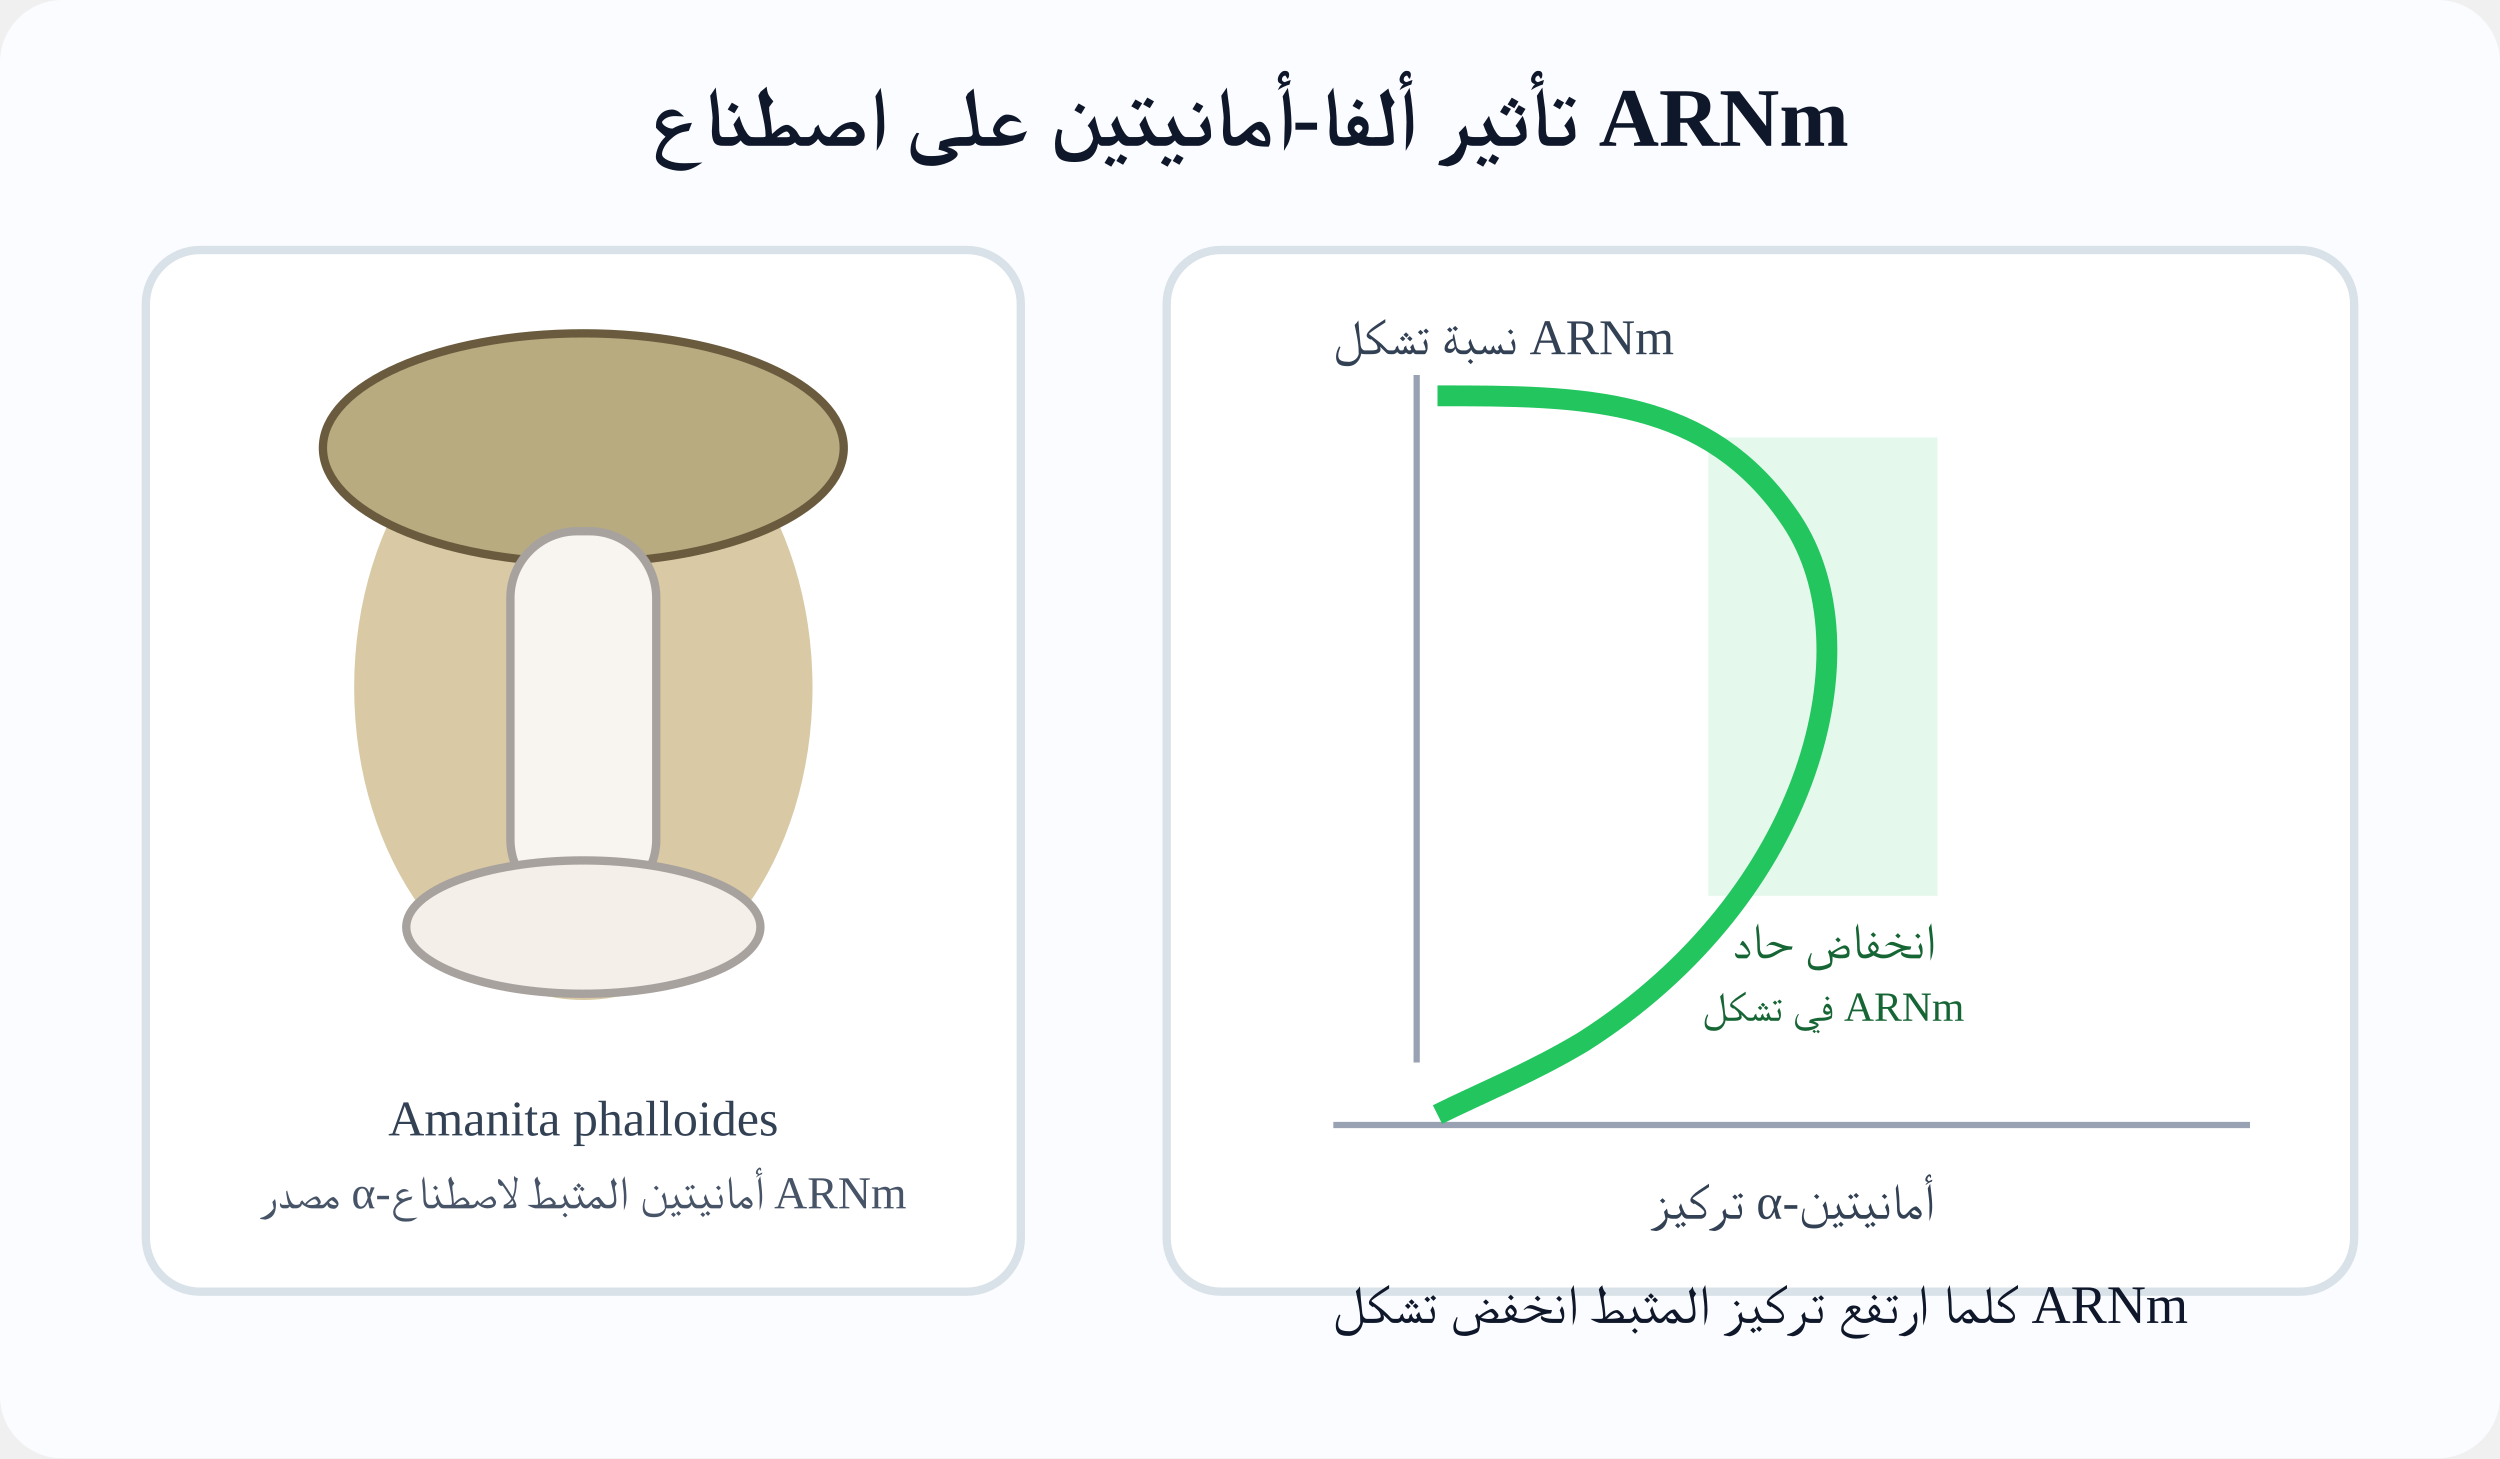
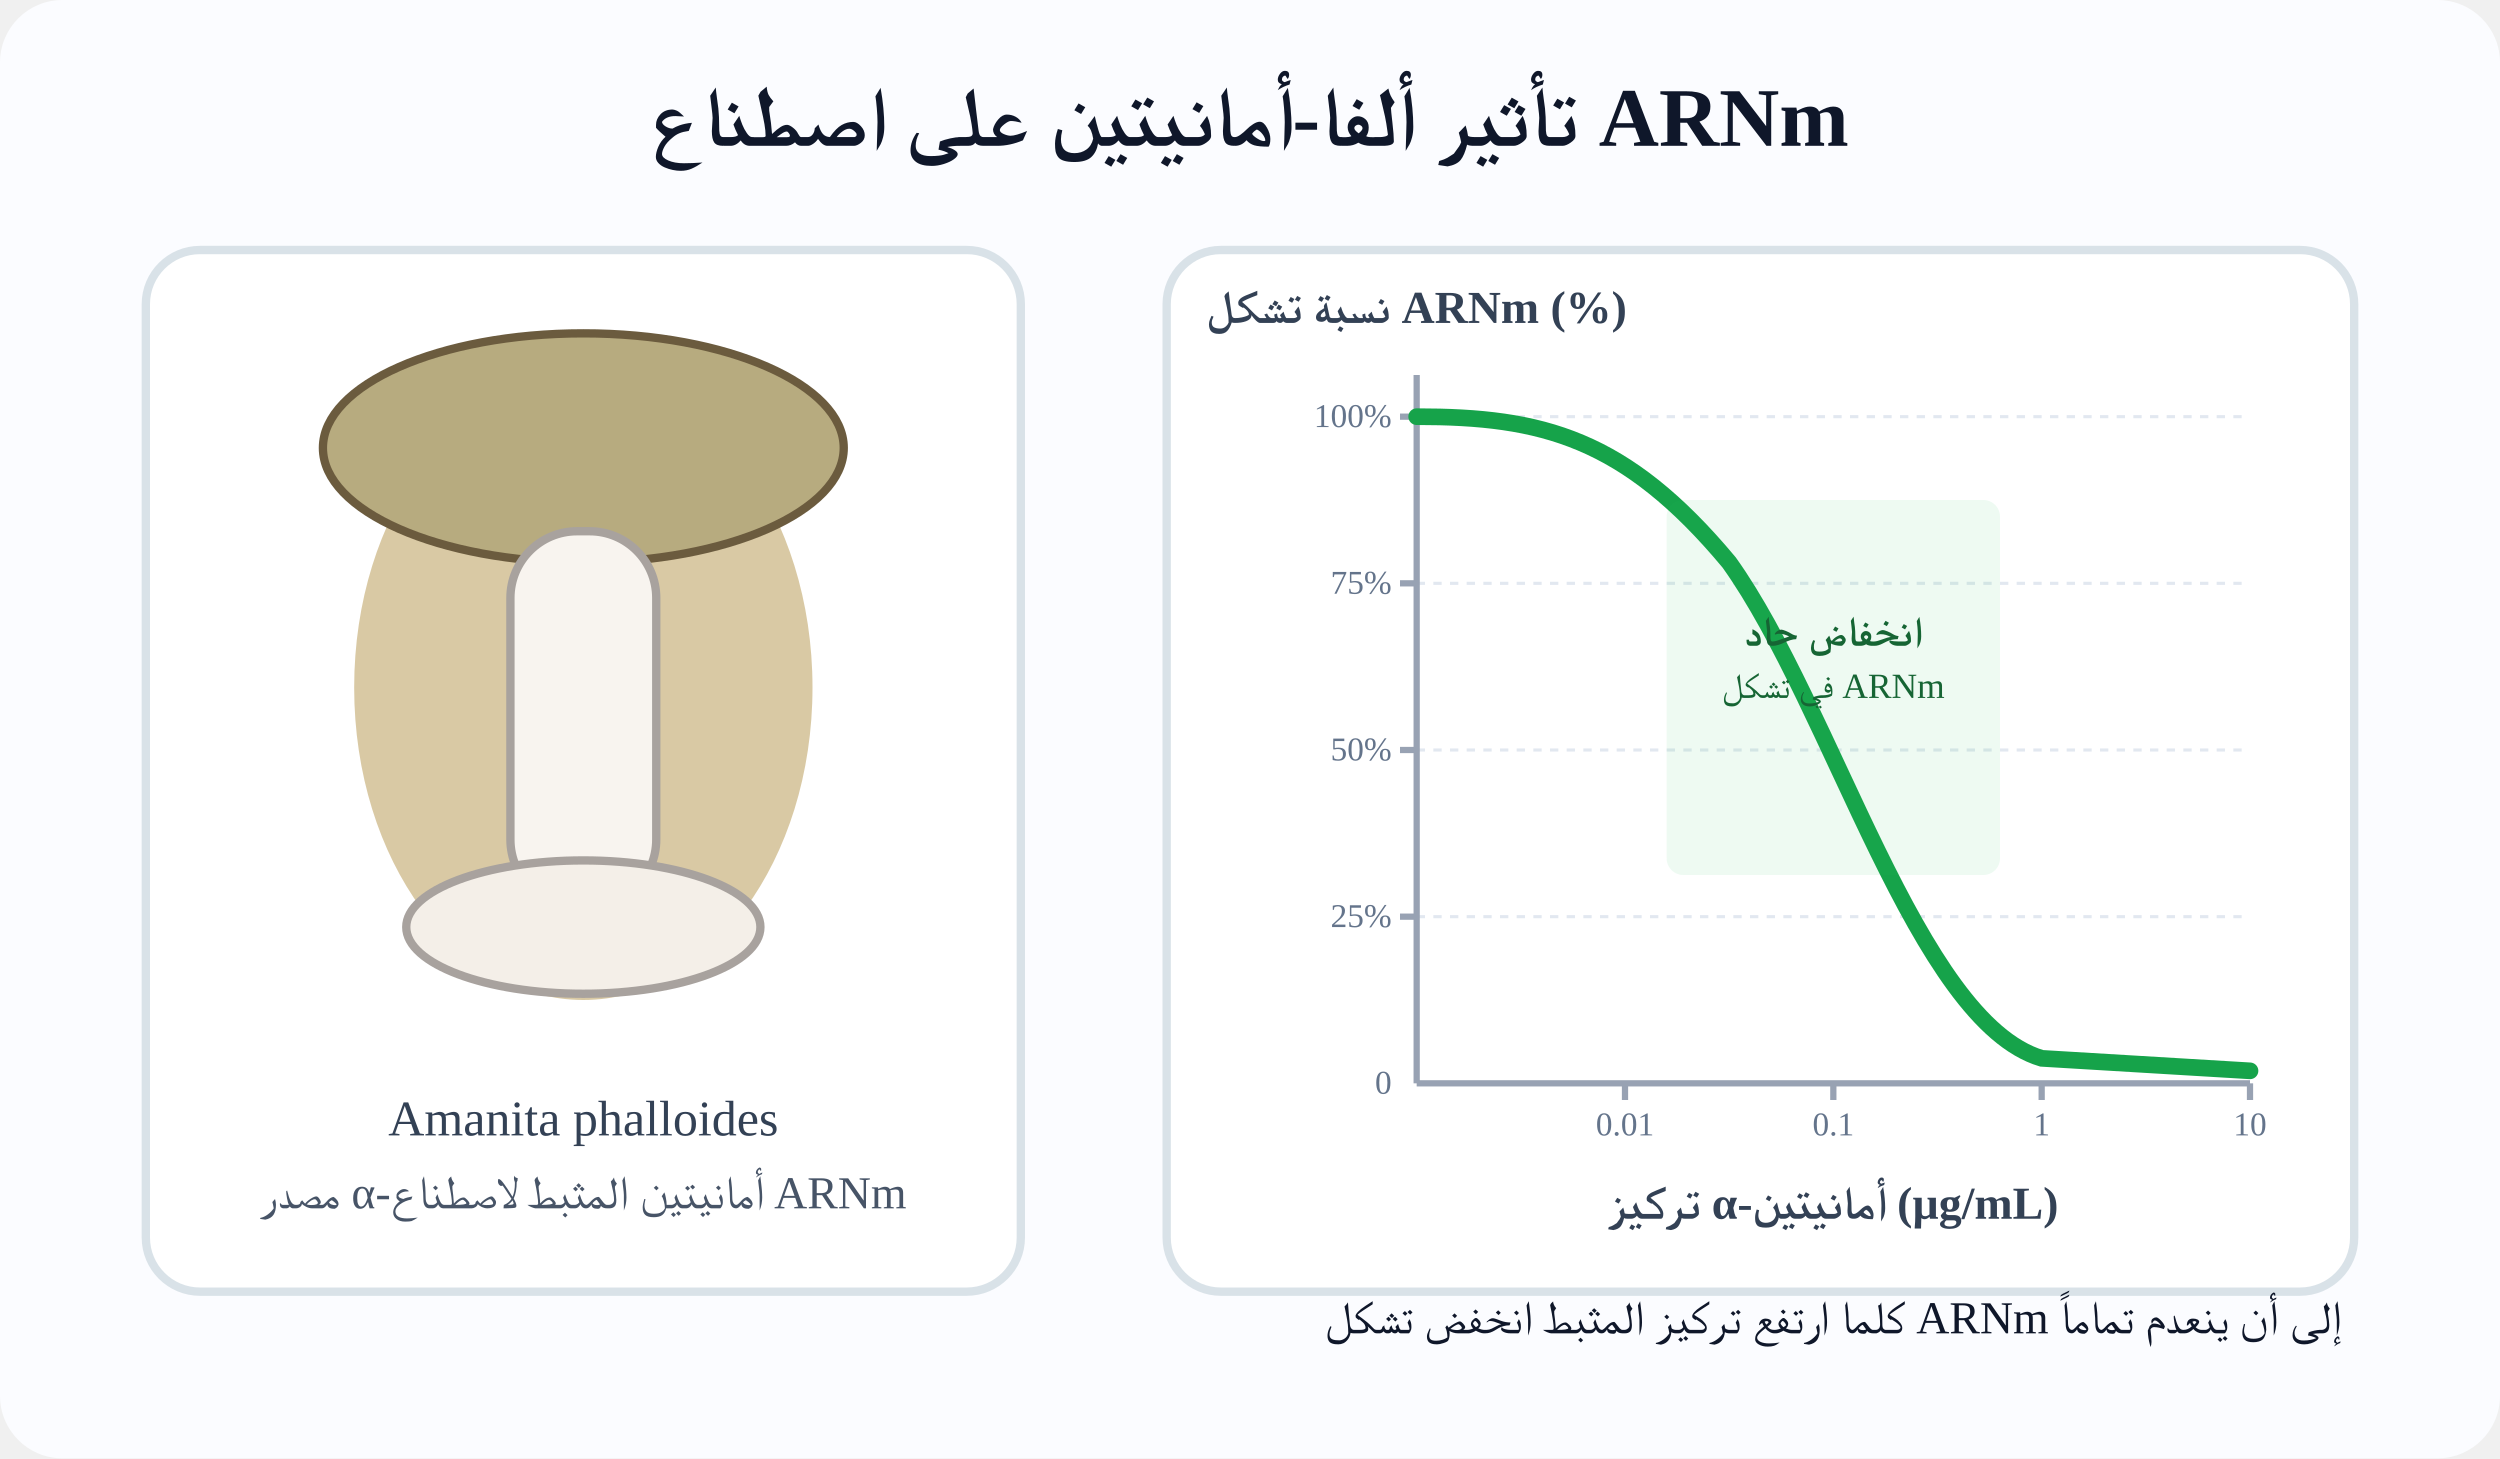
- <svg xmlns="http://www.w3.org/2000/svg" viewBox="0 0 1200 700">
+ <svg xmlns="http://www.w3.org/2000/svg" viewBox="0 0 1200 700" width="1200" height="700" role="img" aria-labelledby="amanitine-title amanitine-desc">
  <rect width="1200" height="700" fill="#fbfcff" rx="30" />
  <text x="600" y="70" text-anchor="middle" font-size="40" font-weight="800" fill="#0f172a">تأثير ألفا-أمانيتين على اصطناع ARNm</text>
  <rect x="70" y="120" width="420" height="500" rx="26" fill="#ffffff" stroke="#d9e2e8" stroke-width="4" />
  <ellipse cx="280" cy="330" rx="110" ry="150" fill="#d9c9a4" />
  <ellipse cx="280" cy="215" rx="125" ry="55" fill="#b7ab7f" stroke="#6b5b3e" stroke-width="4" />
  <rect x="245" y="255" width="70" height="180" rx="32" fill="#f8f4ef" stroke="#a8a29e" stroke-width="4" />
  <ellipse cx="280" cy="445" rx="85" ry="32" fill="#f4efe8" stroke="#a8a29e" stroke-width="4" />
  <text x="280" y="545" text-anchor="middle" font-size="24" fill="#334155">Amanita phalloides</text>
  <text x="280" y="580" text-anchor="middle" font-size="22" fill="#475467">مصدر α-أمانيتين المثبط لاصطناع ARNm</text>
  <rect x="560" y="120" width="570" height="500" rx="26" fill="#ffffff" stroke="#d9e2e8" stroke-width="4" />
+   <g stroke="#e2e8f0" stroke-width="1.5" stroke-dasharray="4 4">
+     <line x1="680" y1="200" x2="1080" y2="200" />
+     <line x1="680" y1="280" x2="1080" y2="280" />
+     <line x1="680" y1="360" x2="1080" y2="360" />
+     <line x1="680" y1="440" x2="1080" y2="440" />
+   </g>
  <g stroke="#98a2b3" stroke-width="3">
-     <line x1="640" y1="540" x2="1080" y2="540" />
-     <line x1="680" y1="510" x2="680" y2="180" />
+     <line x1="680" y1="520" x2="1080" y2="520" />
+     <line x1="680" y1="520" x2="680" y2="180" />
+     <line x1="780" y1="520" x2="780" y2="528" />
+     <line x1="880" y1="520" x2="880" y2="528" />
+     <line x1="980" y1="520" x2="980" y2="528" />
+     <line x1="1080" y1="520" x2="1080" y2="528" />
+     <line x1="672" y1="200" x2="680" y2="200" />
+     <line x1="672" y1="280" x2="680" y2="280" />
+     <line x1="672" y1="360" x2="680" y2="360" />
+     <line x1="672" y1="440" x2="680" y2="440" />
  </g>
-   <path d="M690 190 C760 190 820 190 860 250 C900 310 870 430 760 500 C735 515 710 525 690 535" fill="none" stroke="#22c55e" stroke-width="10" />
-   <rect x="820" y="210" width="110" height="220" fill="#22c55e" opacity="0.12" />
-   <text x="880" y="460" text-anchor="middle" font-size="24" fill="#166534">انخفاض حاد</text>
-   <text x="880" y="490" text-anchor="middle" font-size="20" fill="#166534">في تشكل ARNm</text>
-   <text x="860" y="585" text-anchor="middle" font-size="24" fill="#334155">تركيز α-أمانيتين</text>
-   <text x="640" y="170" text-anchor="start" font-size="24" fill="#334155">نسبة تشكل ARNm</text>
-   <text x="845" y="635" text-anchor="middle" font-size="26" fill="#0f172a">كلما ارتفع تركيز المثبط انخفض تشكل ARNm</text>
+   <g font-size="16" fill="#64748b" text-anchor="end">
+     <text x="668" y="205">100%</text>
+     <text x="668" y="285">75%</text>
+     <text x="668" y="365">50%</text>
+     <text x="668" y="445">25%</text>
+     <text x="668" y="525">0</text>
+   </g>
+   <g font-size="16" fill="#64748b" text-anchor="middle">
+     <text x="780" y="545">0.01</text>
+     <text x="880" y="545">0.1</text>
+     <text x="980" y="545">1</text>
+     <text x="1080" y="545">10</text>
+   </g>
+   <path d="M 680,200 C 740,200 780,210 830,270 C 880,340 920,490 980,508 L 1080,514" fill="none" stroke="#16a34a" stroke-width="8" stroke-linecap="round" />
+   <rect x="800" y="240" width="160" height="180" fill="#22c55e" opacity="0.08" rx="8" />
+   <text x="880" y="310" text-anchor="middle" font-size="20" font-weight="700" fill="#166534">انخفاض حاد</text>
+   <text x="880" y="335" text-anchor="middle" font-size="17" fill="#166534">في تشكل ARNm</text>
+   <text x="880" y="585" text-anchor="middle" font-size="22" font-weight="700" fill="#334155">تركيز α-أمانيتين (µg/mL)</text>
+   <text x="680" y="155" text-anchor="middle" font-size="22" font-weight="700" fill="#334155">نسبة تشكل ARNm (%)</text>
+   <text x="880" y="640" text-anchor="middle" font-size="22" fill="#0f172a">كلما ارتفع تركيز المثبط انخفض تشكل ARNm إلى أن ينعدم تماماً</text>
</svg>
